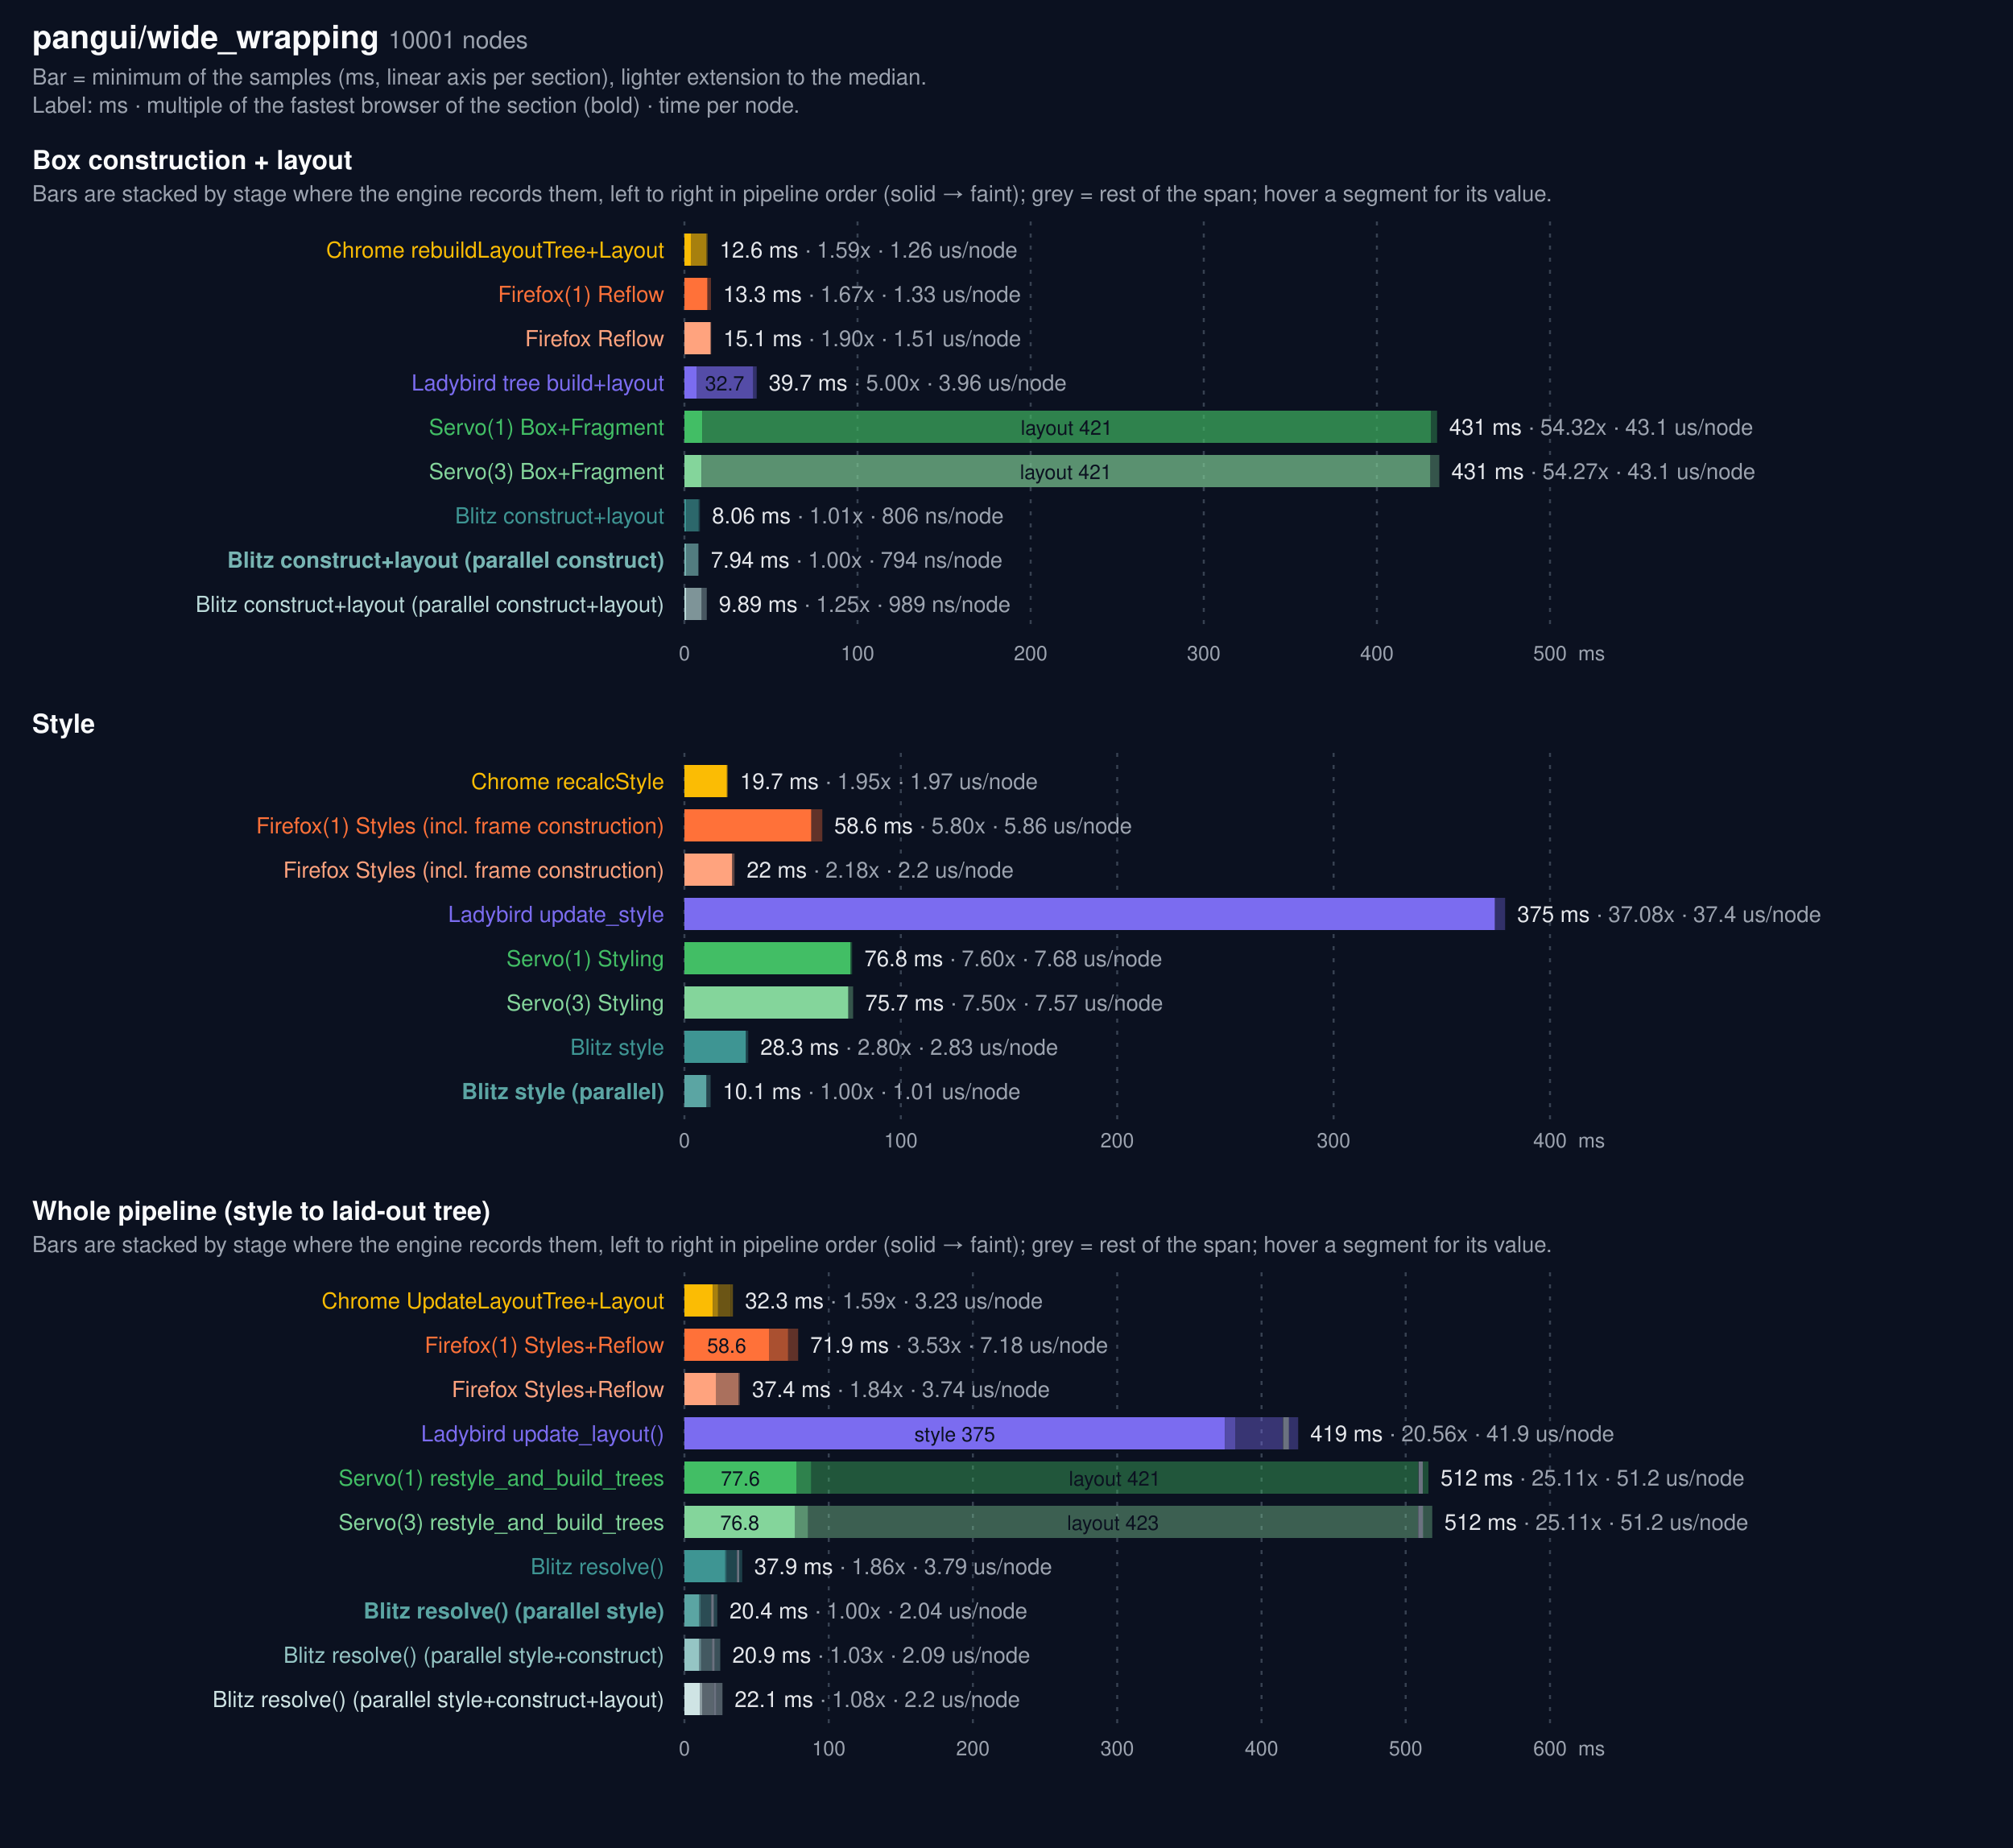
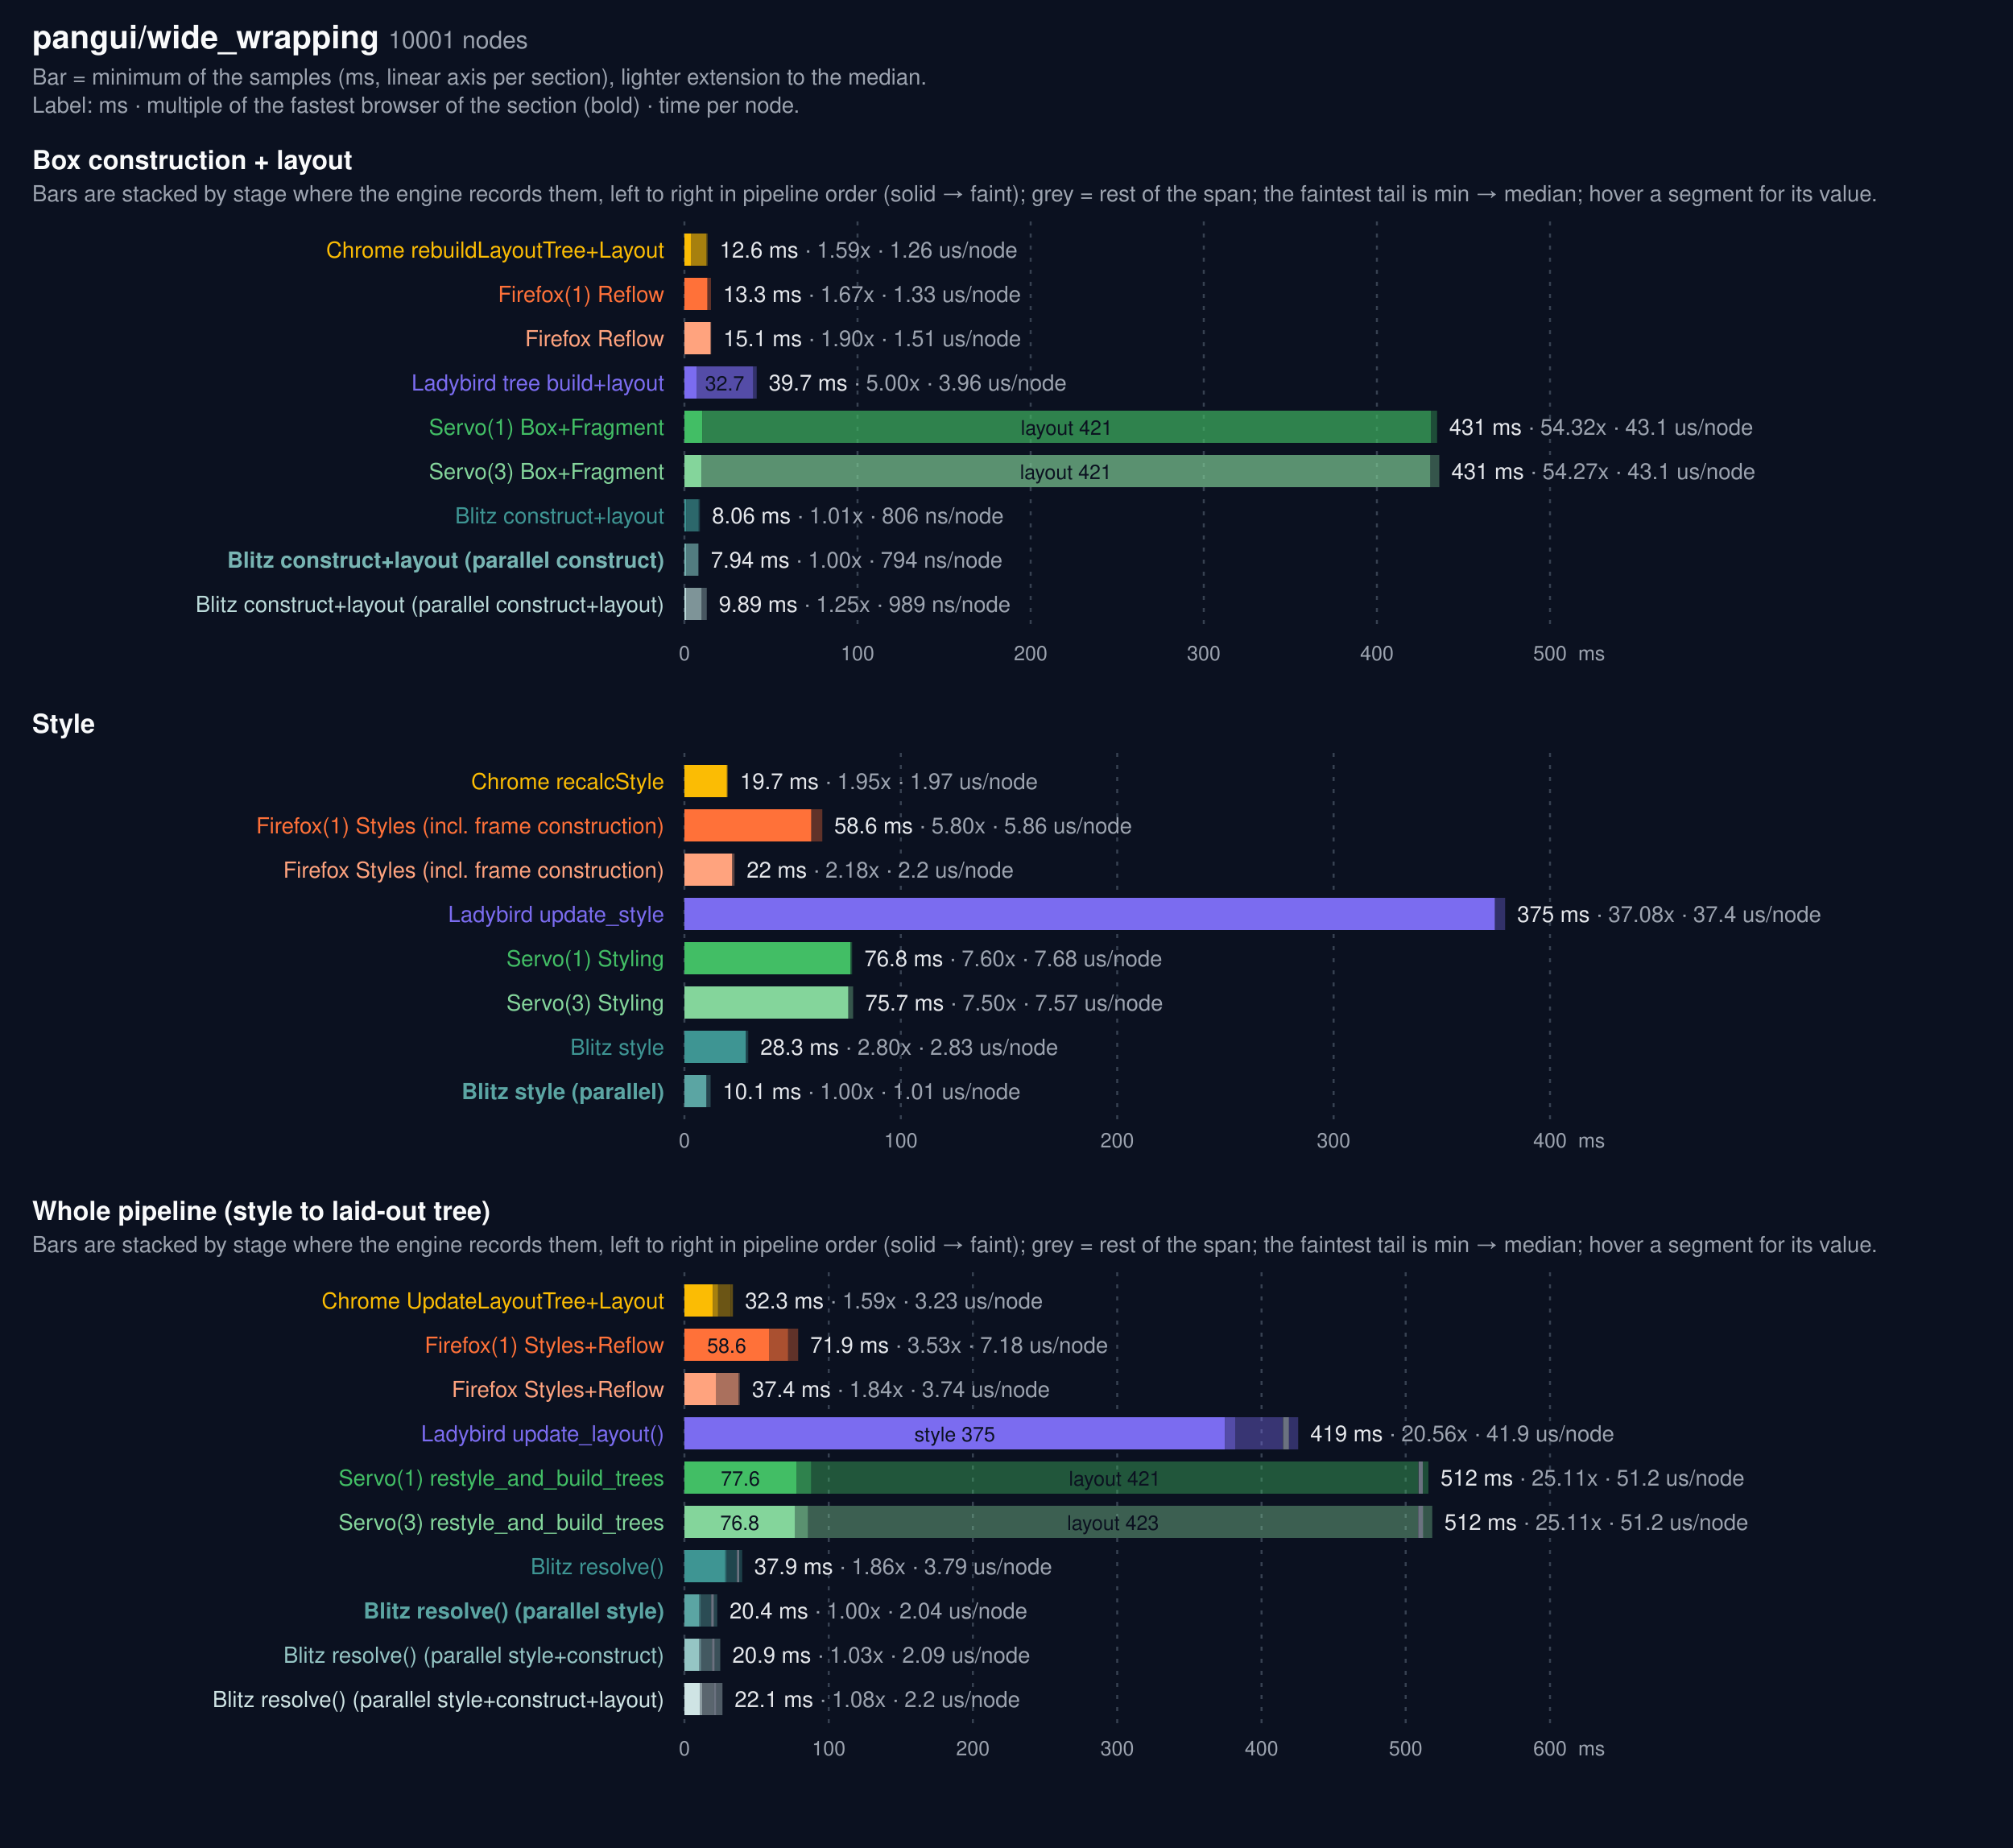
<svg xmlns="http://www.w3.org/2000/svg" width="1000" height="918" viewBox="0 0 1000 918" font-family="system-ui, -apple-system, Segoe UI, Helvetica, Arial, sans-serif">
  <rect width="1000" height="918" fill="#0b1120" />
  <text x="16" y="24" fill="#f9fafb" font-size="16" font-weight="600">pangui/wide_wrapping <tspan fill="#9ca3af" font-size="12" font-weight="400">10001 nodes</tspan>
  </text>
  <text x="16" y="42" fill="#9ca3af" font-size="11">Bar = minimum of the samples (ms, linear axis per section), lighter extension to the median.</text>
  <text x="16" y="56" fill="#9ca3af" font-size="11">Label: ms · multiple of the fastest browser of the section (bold) · time per node.</text>
  <text x="16" y="84" fill="#f9fafb" font-size="13" font-weight="600">Box construction + layout</text>
-   <text x="16" y="100" fill="#9ca3af" font-size="11">Bars are stacked by stage where the engine records them, left to right in pipeline order (solid → faint); grey = rest of the span; hover a segment for its value.</text>
+   <text x="16" y="100" fill="#9ca3af" font-size="11">Bars are stacked by stage where the engine records them, left to right in pipeline order (solid → faint); grey = rest of the span; the faintest tail is min → median; hover a segment for its value.</text>
  <line x1="340.0" x2="340.0" y1="110" y2="314" stroke="#374151" stroke-dasharray="2 4" />
  <text x="340.0" y="328" fill="#9ca3af" font-size="10" text-anchor="middle">0</text>
  <line x1="426.0" x2="426.0" y1="110" y2="314" stroke="#374151" stroke-dasharray="2 4" />
  <text x="426.0" y="328" fill="#9ca3af" font-size="10" text-anchor="middle">100</text>
  <line x1="512.0" x2="512.0" y1="110" y2="314" stroke="#374151" stroke-dasharray="2 4" />
  <text x="512.0" y="328" fill="#9ca3af" font-size="10" text-anchor="middle">200</text>
  <line x1="598.0" x2="598.0" y1="110" y2="314" stroke="#374151" stroke-dasharray="2 4" />
  <text x="598.0" y="328" fill="#9ca3af" font-size="10" text-anchor="middle">300</text>
  <line x1="684.0" x2="684.0" y1="110" y2="314" stroke="#374151" stroke-dasharray="2 4" />
  <text x="684.0" y="328" fill="#9ca3af" font-size="10" text-anchor="middle">400</text>
  <line x1="770.0" x2="770.0" y1="110" y2="314" stroke="#374151" stroke-dasharray="2 4" />
  <text x="770.0" y="328" fill="#9ca3af" font-size="10" text-anchor="middle">500</text>
  <text x="784" y="328" fill="#9ca3af" font-size="10">ms</text>
  <text x="330" y="128" fill="#FBBC04" font-size="11" text-anchor="end">Chrome rebuildLayoutTree+Layout</text>
  <rect x="340.0" y="116" width="3.2" height="16" fill="#FBBC04" opacity="1.0" />
  <rect x="343.2" y="116" width="7.7" height="16" fill="#FBBC04" opacity="0.65" />
  <rect x="350.9" y="116" width="0.6" height="16" fill="#FBBC04" opacity="0.35" />
  <text x="357.5" y="128" fill="#e5e7eb" font-size="11">12.6 ms <tspan fill="#9ca3af">· 1.59x · 1.26 us/node</tspan>
  </text>
  <text x="330" y="150" fill="#FF7139" font-size="11" text-anchor="end">Firefox(1) Reflow</text>
  <rect x="340" y="138" width="11.4" height="16" fill="#FF7139" />
  <rect x="351.4" y="138" width="1.8" height="16" fill="#FF7139" opacity="0.35" />
  <text x="359.2" y="150" fill="#e5e7eb" font-size="11">13.3 ms <tspan fill="#9ca3af">· 1.67x · 1.33 us/node</tspan>
  </text>
  <text x="330" y="172" fill="#ffa37e" font-size="11" text-anchor="end">Firefox Reflow</text>
  <rect x="340" y="160" width="13.0" height="16" fill="#ffa37e" />
  <rect x="353.0" y="160" width="0.3" height="16" fill="#ffa37e" opacity="0.35" />
  <text x="359.3" y="172" fill="#e5e7eb" font-size="11">15.1 ms <tspan fill="#9ca3af">· 1.90x · 1.51 us/node</tspan>
  </text>
  <text x="330" y="194" fill="#7B6CF0" font-size="11" text-anchor="end">Ladybird tree build+layout</text>
  <rect x="340.0" y="182" width="6.0" height="16" fill="#7B6CF0" opacity="1.0" />
  <rect x="346.0" y="182" width="28.1" height="16" fill="#7B6CF0" opacity="0.65" />
  <text x="360.0" y="194" fill="#0b1120" font-size="10" text-anchor="middle">32.7</text>
  <rect x="374.1" y="182" width="1.8" height="16" fill="#7B6CF0" opacity="0.35" />
  <text x="381.9" y="194" fill="#e5e7eb" font-size="11">39.7 ms <tspan fill="#9ca3af">· 5.00x · 3.96 us/node</tspan>
  </text>
  <text x="330" y="216" fill="#42BE65" font-size="11" text-anchor="end">Servo(1) Box+Fragment</text>
  <rect x="340.0" y="204" width="8.9" height="16" fill="#42BE65" opacity="1.0" />
  <rect x="348.9" y="204" width="361.9" height="16" fill="#42BE65" opacity="0.65" />
  <text x="529.9" y="216" fill="#0b1120" font-size="10" text-anchor="middle">layout 421</text>
  <rect x="710.8" y="204" width="3.1" height="16" fill="#42BE65" opacity="0.35" />
  <text x="719.9" y="216" fill="#e5e7eb" font-size="11">431 ms <tspan fill="#9ca3af">· 54.32x · 43.1 us/node</tspan>
  </text>
  <text x="330" y="238" fill="#84d59b" font-size="11" text-anchor="end">Servo(3) Box+Fragment</text>
  <rect x="340.0" y="226" width="8.5" height="16" fill="#84d59b" opacity="1.0" />
  <rect x="348.5" y="226" width="362.0" height="16" fill="#84d59b" opacity="0.65" />
  <text x="529.5" y="238" fill="#0b1120" font-size="10" text-anchor="middle">layout 421</text>
  <rect x="710.5" y="226" width="4.5" height="16" fill="#84d59b" opacity="0.35" />
  <text x="721.0" y="238" fill="#e5e7eb" font-size="11">431 ms <tspan fill="#9ca3af">· 54.27x · 43.1 us/node</tspan>
  </text>
  <text x="330" y="260" fill="#3E9593" font-size="11" text-anchor="end">Blitz construct+layout</text>
  <rect x="340.0" y="248" width="0.9" height="16" fill="#3E9593" opacity="1.0" />
  <rect x="340.9" y="248" width="6.1" height="16" fill="#3E9593" opacity="0.65" />
  <rect x="346.9" y="248" width="0.8" height="16" fill="#3E9593" opacity="0.35" />
  <text x="353.7" y="260" fill="#e5e7eb" font-size="11">8.06 ms <tspan fill="#9ca3af">· 1.01x · 806 ns/node</tspan>
  </text>
  <text x="330" y="282" fill="#78b5b3" font-size="11" text-anchor="end" font-weight="700">Blitz construct+layout (parallel construct)</text>
  <rect x="340.0" y="270" width="0.8" height="16" fill="#78b5b3" opacity="1.0" />
  <rect x="340.8" y="270" width="6.0" height="16" fill="#78b5b3" opacity="0.65" />
  <rect x="346.8" y="270" width="0.3" height="16" fill="#78b5b3" opacity="0.35" />
  <text x="353.1" y="282" fill="#e5e7eb" font-size="11">7.94 ms <tspan fill="#9ca3af">· 1.00x · 794 ns/node</tspan>
  </text>
  <text x="330" y="304" fill="#bbdad9" font-size="11" text-anchor="end">Blitz construct+layout (parallel construct+layout)</text>
  <rect x="340.0" y="292" width="1.0" height="16" fill="#bbdad9" opacity="1.0" />
  <rect x="341.0" y="292" width="7.5" height="16" fill="#bbdad9" opacity="0.65" />
  <rect x="348.5" y="292" width="2.6" height="16" fill="#bbdad9" opacity="0.35" />
  <text x="357.1" y="304" fill="#e5e7eb" font-size="11">9.89 ms <tspan fill="#9ca3af">· 1.25x · 989 ns/node</tspan>
  </text>
  <text x="16" y="364" fill="#f9fafb" font-size="13" font-weight="600">Style</text>
  <line x1="340.0" x2="340.0" y1="374" y2="556" stroke="#374151" stroke-dasharray="2 4" />
  <text x="340.0" y="570" fill="#9ca3af" font-size="10" text-anchor="middle">0</text>
  <line x1="447.5" x2="447.5" y1="374" y2="556" stroke="#374151" stroke-dasharray="2 4" />
  <text x="447.5" y="570" fill="#9ca3af" font-size="10" text-anchor="middle">100</text>
  <line x1="555.0" x2="555.0" y1="374" y2="556" stroke="#374151" stroke-dasharray="2 4" />
  <text x="555.0" y="570" fill="#9ca3af" font-size="10" text-anchor="middle">200</text>
  <line x1="662.5" x2="662.5" y1="374" y2="556" stroke="#374151" stroke-dasharray="2 4" />
  <text x="662.5" y="570" fill="#9ca3af" font-size="10" text-anchor="middle">300</text>
  <line x1="770.0" x2="770.0" y1="374" y2="556" stroke="#374151" stroke-dasharray="2 4" />
  <text x="770.0" y="570" fill="#9ca3af" font-size="10" text-anchor="middle">400</text>
  <text x="784" y="570" fill="#9ca3af" font-size="10">ms</text>
  <text x="330" y="392" fill="#FBBC04" font-size="11" text-anchor="end">Chrome recalcStyle</text>
  <rect x="340" y="380" width="21.1" height="16" fill="#FBBC04" />
  <rect x="361.1" y="380" width="0.5" height="16" fill="#FBBC04" opacity="0.35" />
  <text x="367.6" y="392" fill="#e5e7eb" font-size="11">19.7 ms <tspan fill="#9ca3af">· 1.95x · 1.97 us/node</tspan>
  </text>
  <text x="330" y="414" fill="#FF7139" font-size="11" text-anchor="end">Firefox(1) Styles (incl. frame construction)</text>
  <rect x="340" y="402" width="63.0" height="16" fill="#FF7139" />
  <rect x="403.0" y="402" width="5.5" height="16" fill="#FF7139" opacity="0.35" />
  <text x="414.4" y="414" fill="#e5e7eb" font-size="11">58.6 ms <tspan fill="#9ca3af">· 5.80x · 5.86 us/node</tspan>
  </text>
  <text x="330" y="436" fill="#ffa37e" font-size="11" text-anchor="end">Firefox Styles (incl. frame construction)</text>
  <rect x="340" y="424" width="23.7" height="16" fill="#ffa37e" />
  <rect x="363.7" y="424" width="1.2" height="16" fill="#ffa37e" opacity="0.35" />
  <text x="370.9" y="436" fill="#e5e7eb" font-size="11">22 ms <tspan fill="#9ca3af">· 2.18x · 2.2 us/node</tspan>
  </text>
  <text x="330" y="458" fill="#7B6CF0" font-size="11" text-anchor="end">Ladybird update_style</text>
  <rect x="340" y="446" width="402.6" height="16" fill="#7B6CF0" />
  <rect x="742.6" y="446" width="5.1" height="16" fill="#7B6CF0" opacity="0.35" />
  <text x="753.7" y="458" fill="#e5e7eb" font-size="11">375 ms <tspan fill="#9ca3af">· 37.08x · 37.4 us/node</tspan>
  </text>
  <text x="330" y="480" fill="#42BE65" font-size="11" text-anchor="end">Servo(1) Styling</text>
  <rect x="340" y="468" width="82.5" height="16" fill="#42BE65" />
  <rect x="422.5" y="468" width="0.8" height="16" fill="#42BE65" opacity="0.35" />
  <text x="429.4" y="480" fill="#e5e7eb" font-size="11">76.8 ms <tspan fill="#9ca3af">· 7.60x · 7.68 us/node</tspan>
  </text>
  <text x="330" y="502" fill="#84d59b" font-size="11" text-anchor="end">Servo(3) Styling</text>
  <rect x="340" y="490" width="81.4" height="16" fill="#84d59b" />
  <rect x="421.4" y="490" width="2.4" height="16" fill="#84d59b" opacity="0.35" />
  <text x="429.8" y="502" fill="#e5e7eb" font-size="11">75.7 ms <tspan fill="#9ca3af">· 7.50x · 7.57 us/node</tspan>
  </text>
  <text x="330" y="524" fill="#3E9593" font-size="11" text-anchor="end">Blitz style</text>
  <rect x="340" y="512" width="30.5" height="16" fill="#3E9593" />
  <rect x="370.5" y="512" width="1.2" height="16" fill="#3E9593" opacity="0.35" />
  <text x="377.7" y="524" fill="#e5e7eb" font-size="11">28.3 ms <tspan fill="#9ca3af">· 2.80x · 2.83 us/node</tspan>
  </text>
  <text x="330" y="546" fill="#5ba5a3" font-size="11" text-anchor="end" font-weight="700">Blitz style (parallel)</text>
  <rect x="340" y="534" width="10.9" height="16" fill="#5ba5a3" />
  <rect x="350.9" y="534" width="2.1" height="16" fill="#5ba5a3" opacity="0.35" />
  <text x="359.0" y="546" fill="#e5e7eb" font-size="11">10.1 ms <tspan fill="#9ca3af">· 1.00x · 1.01 us/node</tspan>
  </text>
  <text x="16" y="606" fill="#f9fafb" font-size="13" font-weight="600">Whole pipeline (style to laid-out tree)</text>
-   <text x="16" y="622" fill="#9ca3af" font-size="11">Bars are stacked by stage where the engine records them, left to right in pipeline order (solid → faint); grey = rest of the span; hover a segment for its value.</text>
+   <text x="16" y="622" fill="#9ca3af" font-size="11">Bars are stacked by stage where the engine records them, left to right in pipeline order (solid → faint); grey = rest of the span; the faintest tail is min → median; hover a segment for its value.</text>
  <line x1="340.0" x2="340.0" y1="632" y2="858" stroke="#374151" stroke-dasharray="2 4" />
  <text x="340.0" y="872" fill="#9ca3af" font-size="10" text-anchor="middle">0</text>
  <line x1="411.7" x2="411.7" y1="632" y2="858" stroke="#374151" stroke-dasharray="2 4" />
  <text x="411.7" y="872" fill="#9ca3af" font-size="10" text-anchor="middle">100</text>
  <line x1="483.3" x2="483.3" y1="632" y2="858" stroke="#374151" stroke-dasharray="2 4" />
  <text x="483.3" y="872" fill="#9ca3af" font-size="10" text-anchor="middle">200</text>
  <line x1="555.0" x2="555.0" y1="632" y2="858" stroke="#374151" stroke-dasharray="2 4" />
  <text x="555.0" y="872" fill="#9ca3af" font-size="10" text-anchor="middle">300</text>
  <line x1="626.7" x2="626.7" y1="632" y2="858" stroke="#374151" stroke-dasharray="2 4" />
  <text x="626.7" y="872" fill="#9ca3af" font-size="10" text-anchor="middle">400</text>
  <line x1="698.3" x2="698.3" y1="632" y2="858" stroke="#374151" stroke-dasharray="2 4" />
  <text x="698.3" y="872" fill="#9ca3af" font-size="10" text-anchor="middle">500</text>
  <line x1="770.0" x2="770.0" y1="632" y2="858" stroke="#374151" stroke-dasharray="2 4" />
  <text x="770.0" y="872" fill="#9ca3af" font-size="10" text-anchor="middle">600</text>
  <text x="784" y="872" fill="#9ca3af" font-size="10">ms</text>
  <text x="330" y="650" fill="#FBBC04" font-size="11" text-anchor="end">Chrome UpdateLayoutTree+Layout</text>
  <rect x="340.0" y="638" width="14.1" height="16" fill="#FBBC04" opacity="1.0" />
  <rect x="354.1" y="638" width="2.6" height="16" fill="#FBBC04" opacity="0.65" />
  <rect x="356.7" y="638" width="6.4" height="16" fill="#FBBC04" opacity="0.4" />
  <rect x="363.2" y="638" width="0.0" height="16" fill="#6b7280" opacity="1.0" />
  <rect x="363.2" y="638" width="0.9" height="16" fill="#FBBC04" opacity="0.35" />
  <text x="370.1" y="650" fill="#e5e7eb" font-size="11">32.3 ms <tspan fill="#9ca3af">· 1.59x · 3.23 us/node</tspan>
  </text>
  <text x="330" y="672" fill="#FF7139" font-size="11" text-anchor="end">Firefox(1) Styles+Reflow</text>
  <rect x="340.0" y="660" width="42.0" height="16" fill="#FF7139" opacity="1.0" />
  <text x="361.0" y="672" fill="#0b1120" font-size="10" text-anchor="middle">58.6</text>
  <rect x="382.0" y="660" width="9.5" height="16" fill="#FF7139" opacity="0.65" />
  <rect x="391.5" y="660" width="5.0" height="16" fill="#FF7139" opacity="0.35" />
  <text x="402.5" y="672" fill="#e5e7eb" font-size="11">71.9 ms <tspan fill="#9ca3af">· 3.53x · 7.18 us/node</tspan>
  </text>
  <text x="330" y="694" fill="#ffa37e" font-size="11" text-anchor="end">Firefox Styles+Reflow</text>
  <rect x="340.0" y="682" width="15.8" height="16" fill="#ffa37e" opacity="1.0" />
  <rect x="355.8" y="682" width="11.0" height="16" fill="#ffa37e" opacity="0.65" />
  <rect x="366.8" y="682" width="0.7" height="16" fill="#ffa37e" opacity="0.35" />
  <text x="373.6" y="694" fill="#e5e7eb" font-size="11">37.4 ms <tspan fill="#9ca3af">· 1.84x · 3.74 us/node</tspan>
  </text>
  <text x="330" y="716" fill="#7B6CF0" font-size="11" text-anchor="end">Ladybird update_layout()</text>
  <rect x="340.0" y="704" width="268.5" height="16" fill="#7B6CF0" opacity="1.0" />
  <text x="474.3" y="716" fill="#0b1120" font-size="10" text-anchor="middle">style 375</text>
  <rect x="608.5" y="704" width="5.1" height="16" fill="#7B6CF0" opacity="0.65" />
  <rect x="613.6" y="704" width="23.7" height="16" fill="#7B6CF0" opacity="0.4" />
  <rect x="637.4" y="704" width="2.9" height="16" fill="#6b7280" opacity="1.0" />
  <rect x="640.3" y="704" width="4.6" height="16" fill="#7B6CF0" opacity="0.35" />
  <text x="650.9" y="716" fill="#e5e7eb" font-size="11">419 ms <tspan fill="#9ca3af">· 20.56x · 41.9 us/node</tspan>
  </text>
  <text x="330" y="738" fill="#42BE65" font-size="11" text-anchor="end">Servo(1) restyle_and_build_trees</text>
  <rect x="340.0" y="726" width="55.6" height="16" fill="#42BE65" opacity="1.0" />
  <text x="367.8" y="738" fill="#0b1120" font-size="10" text-anchor="middle">77.6</text>
  <rect x="395.6" y="726" width="7.4" height="16" fill="#42BE65" opacity="0.65" />
  <rect x="403.0" y="726" width="301.6" height="16" fill="#42BE65" opacity="0.4" />
  <text x="553.8" y="738" fill="#0b1120" font-size="10" text-anchor="middle">layout 421</text>
  <rect x="704.7" y="726" width="2.1" height="16" fill="#6b7280" opacity="1.0" />
  <rect x="706.8" y="726" width="2.8" height="16" fill="#42BE65" opacity="0.35" />
  <text x="715.6" y="738" fill="#e5e7eb" font-size="11">512 ms <tspan fill="#9ca3af">· 25.11x · 51.2 us/node</tspan>
  </text>
  <text x="330" y="760" fill="#84d59b" font-size="11" text-anchor="end">Servo(3) restyle_and_build_trees</text>
  <rect x="340.0" y="748" width="55.0" height="16" fill="#84d59b" opacity="1.0" />
  <text x="367.5" y="760" fill="#0b1120" font-size="10" text-anchor="middle">76.8</text>
  <rect x="395.0" y="748" width="6.4" height="16" fill="#84d59b" opacity="0.65" />
  <rect x="401.4" y="748" width="303.0" height="16" fill="#84d59b" opacity="0.4" />
  <text x="552.9" y="760" fill="#0b1120" font-size="10" text-anchor="middle">layout 423</text>
  <rect x="704.5" y="748" width="2.4" height="16" fill="#6b7280" opacity="1.0" />
  <rect x="706.8" y="748" width="4.7" height="16" fill="#84d59b" opacity="0.35" />
  <text x="717.5" y="760" fill="#e5e7eb" font-size="11">512 ms <tspan fill="#9ca3af">· 25.11x · 51.2 us/node</tspan>
  </text>
  <text x="330" y="782" fill="#3E9593" font-size="11" text-anchor="end">Blitz resolve()</text>
  <rect x="340.0" y="770" width="20.3" height="16" fill="#3E9593" opacity="1.0" />
  <rect x="360.3" y="770" width="0.7" height="16" fill="#3E9593" opacity="0.65" />
  <rect x="361.0" y="770" width="5.1" height="16" fill="#3E9593" opacity="0.4" />
  <rect x="366.1" y="770" width="1.1" height="16" fill="#6b7280" opacity="1.0" />
  <rect x="367.1" y="770" width="1.6" height="16" fill="#3E9593" opacity="0.35" />
  <text x="374.7" y="782" fill="#e5e7eb" font-size="11">37.9 ms <tspan fill="#9ca3af">· 1.86x · 3.79 us/node</tspan>
  </text>
  <text x="330" y="804" fill="#5ba5a3" font-size="11" text-anchor="end" font-weight="700">Blitz resolve() (parallel style)</text>
  <rect x="340.0" y="792" width="7.2" height="16" fill="#5ba5a3" opacity="1.0" />
  <rect x="347.2" y="792" width="0.9" height="16" fill="#5ba5a3" opacity="0.65" />
  <rect x="348.1" y="792" width="5.2" height="16" fill="#5ba5a3" opacity="0.4" />
  <rect x="353.3" y="792" width="1.3" height="16" fill="#6b7280" opacity="1.0" />
  <rect x="354.6" y="792" width="1.7" height="16" fill="#5ba5a3" opacity="0.35" />
  <text x="362.4" y="804" fill="#e5e7eb" font-size="11">20.4 ms <tspan fill="#9ca3af">· 1.00x · 2.04 us/node</tspan>
  </text>
  <text x="330" y="826" fill="#95c5c4" font-size="11" text-anchor="end">Blitz resolve() (parallel style+construct)</text>
  <rect x="340.0" y="814" width="7.4" height="16" fill="#95c5c4" opacity="1.0" />
  <rect x="347.4" y="814" width="0.9" height="16" fill="#95c5c4" opacity="0.65" />
  <rect x="348.3" y="814" width="5.4" height="16" fill="#95c5c4" opacity="0.4" />
  <rect x="353.7" y="814" width="1.3" height="16" fill="#6b7280" opacity="1.0" />
  <rect x="355.0" y="814" width="2.8" height="16" fill="#95c5c4" opacity="0.35" />
  <text x="363.8" y="826" fill="#e5e7eb" font-size="11">20.9 ms <tspan fill="#9ca3af">· 1.03x · 2.09 us/node</tspan>
  </text>
  <text x="330" y="848" fill="#cfe4e4" font-size="11" text-anchor="end">Blitz resolve() (parallel style+construct+layout)</text>
  <rect x="340.0" y="836" width="7.8" height="16" fill="#cfe4e4" opacity="1.0" />
  <rect x="347.8" y="836" width="1.0" height="16" fill="#cfe4e4" opacity="0.65" />
  <rect x="348.8" y="836" width="5.9" height="16" fill="#cfe4e4" opacity="0.4" />
  <rect x="354.6" y="836" width="1.2" height="16" fill="#6b7280" opacity="1.0" />
  <rect x="355.8" y="836" width="3.1" height="16" fill="#cfe4e4" opacity="0.35" />
  <text x="364.9" y="848" fill="#e5e7eb" font-size="11">22.1 ms <tspan fill="#9ca3af">· 1.08x · 2.2 us/node</tspan>
  </text>
</svg>
